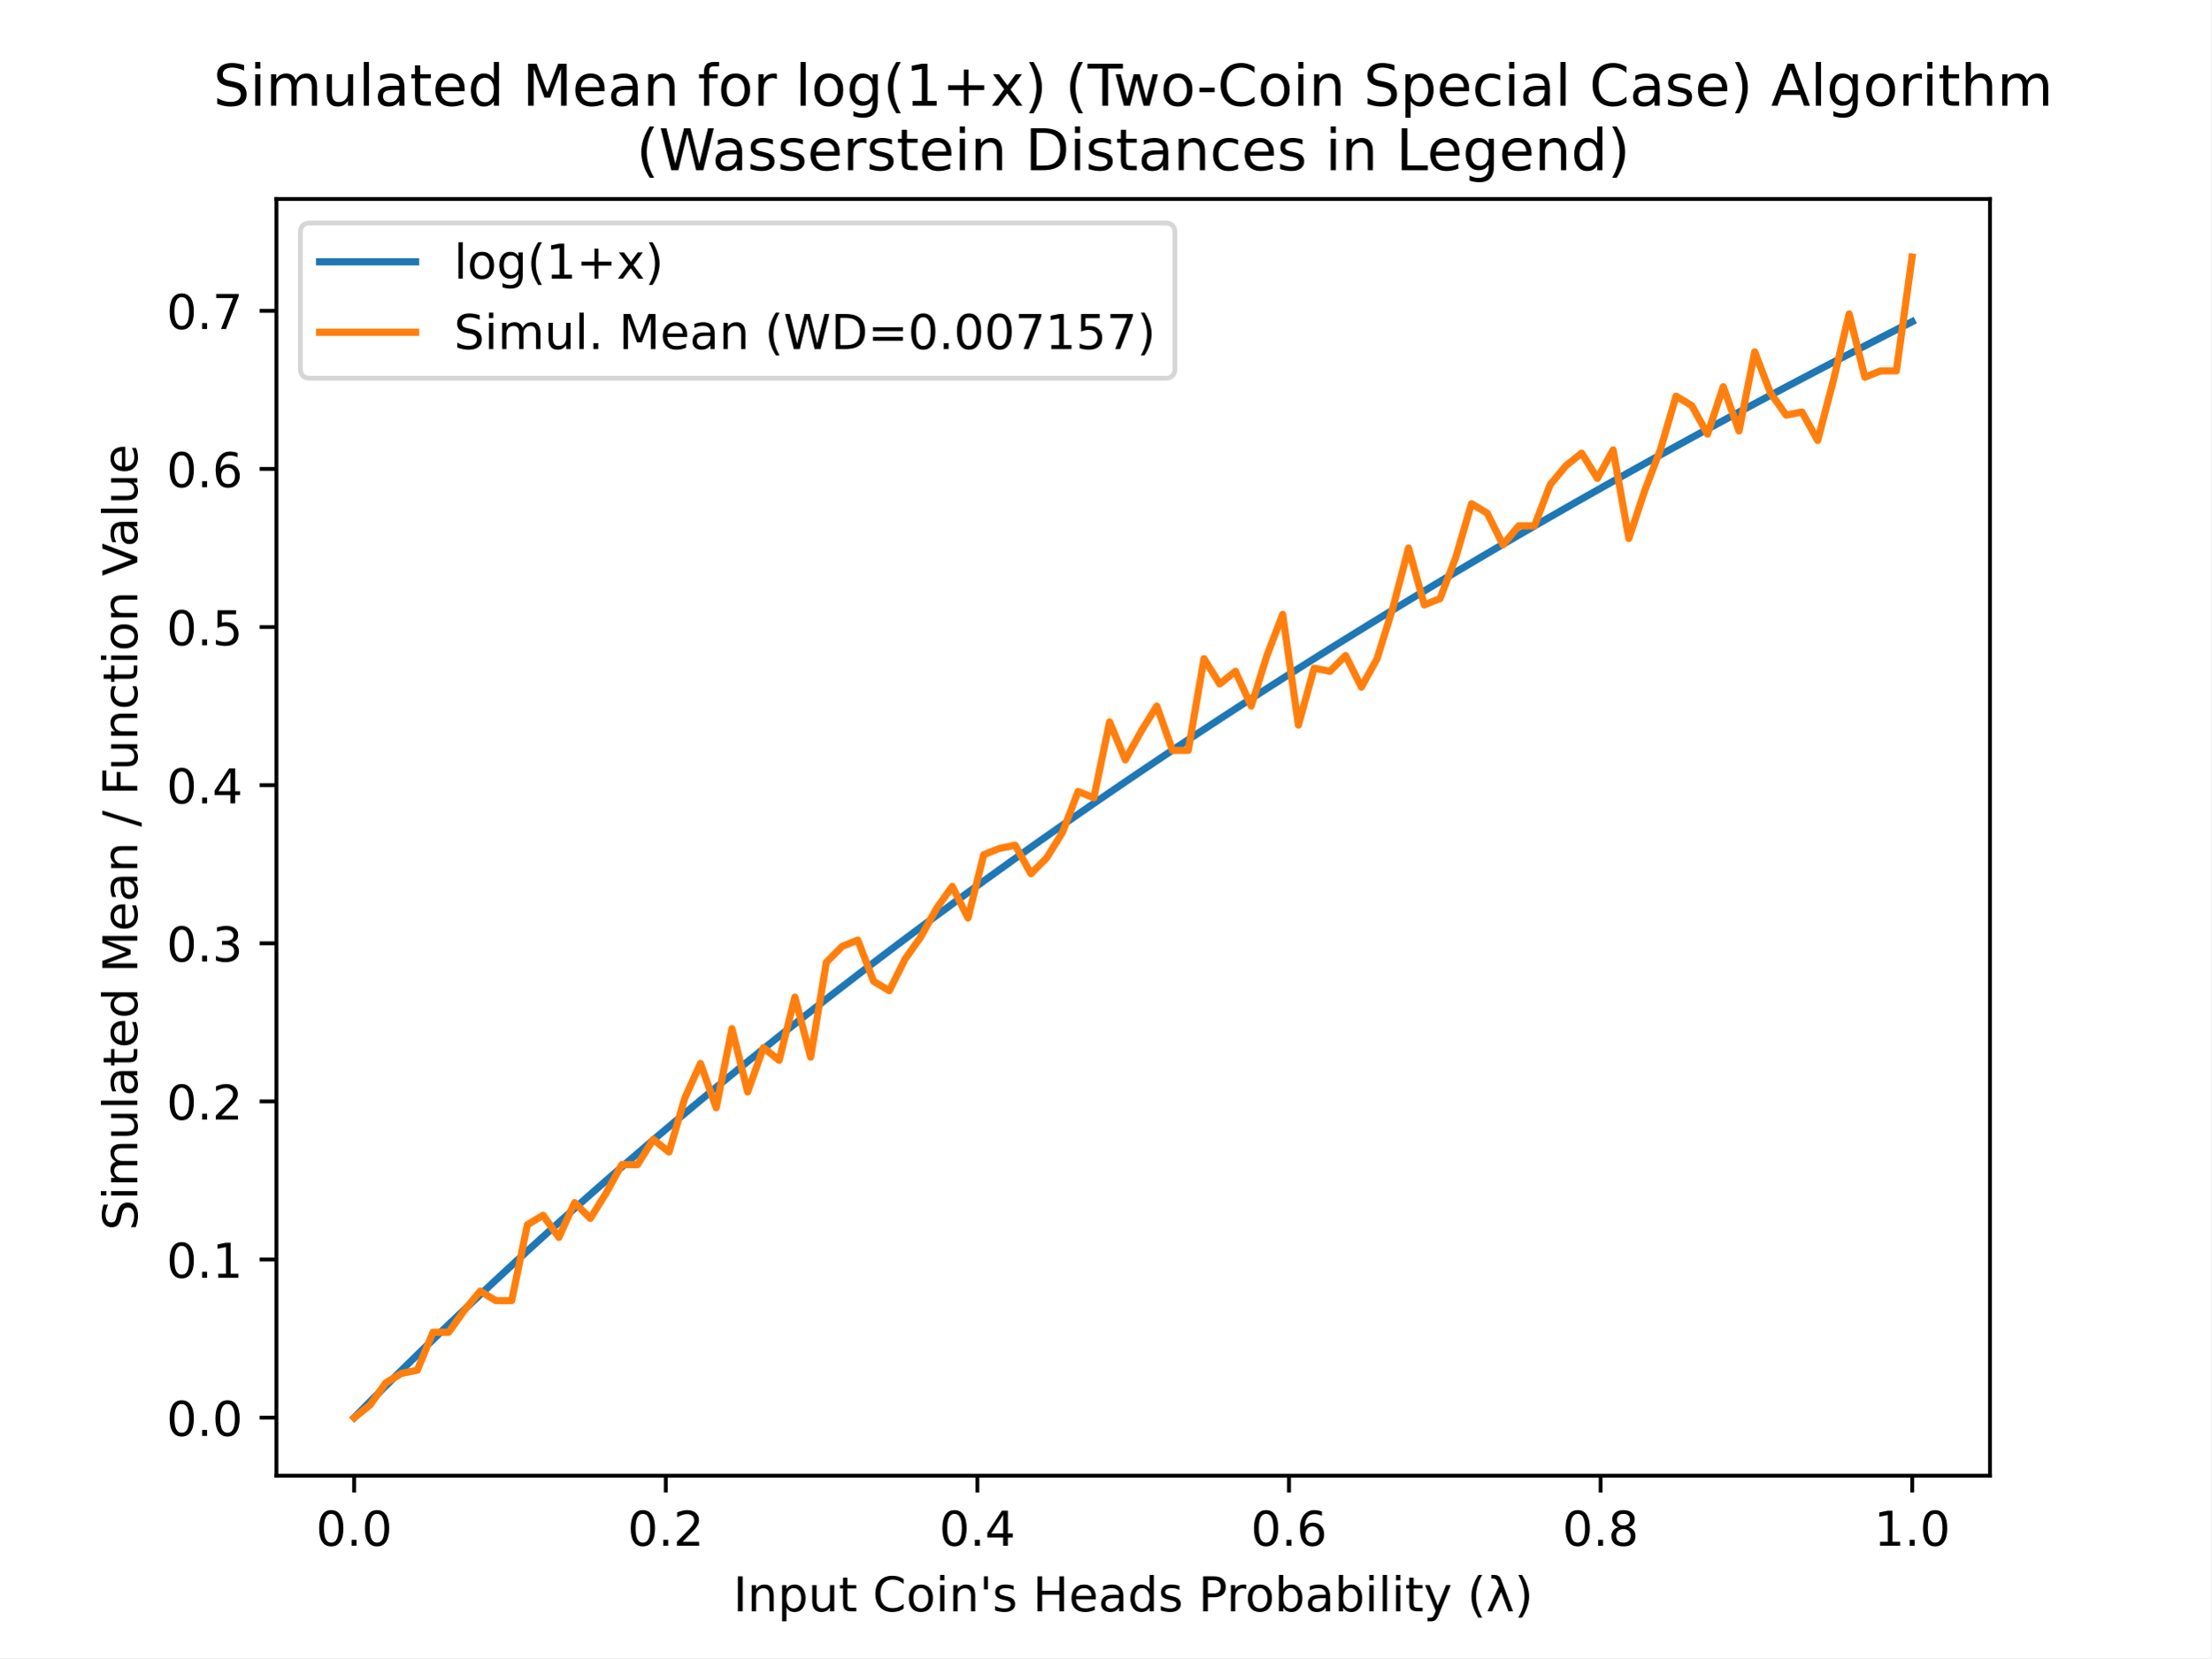
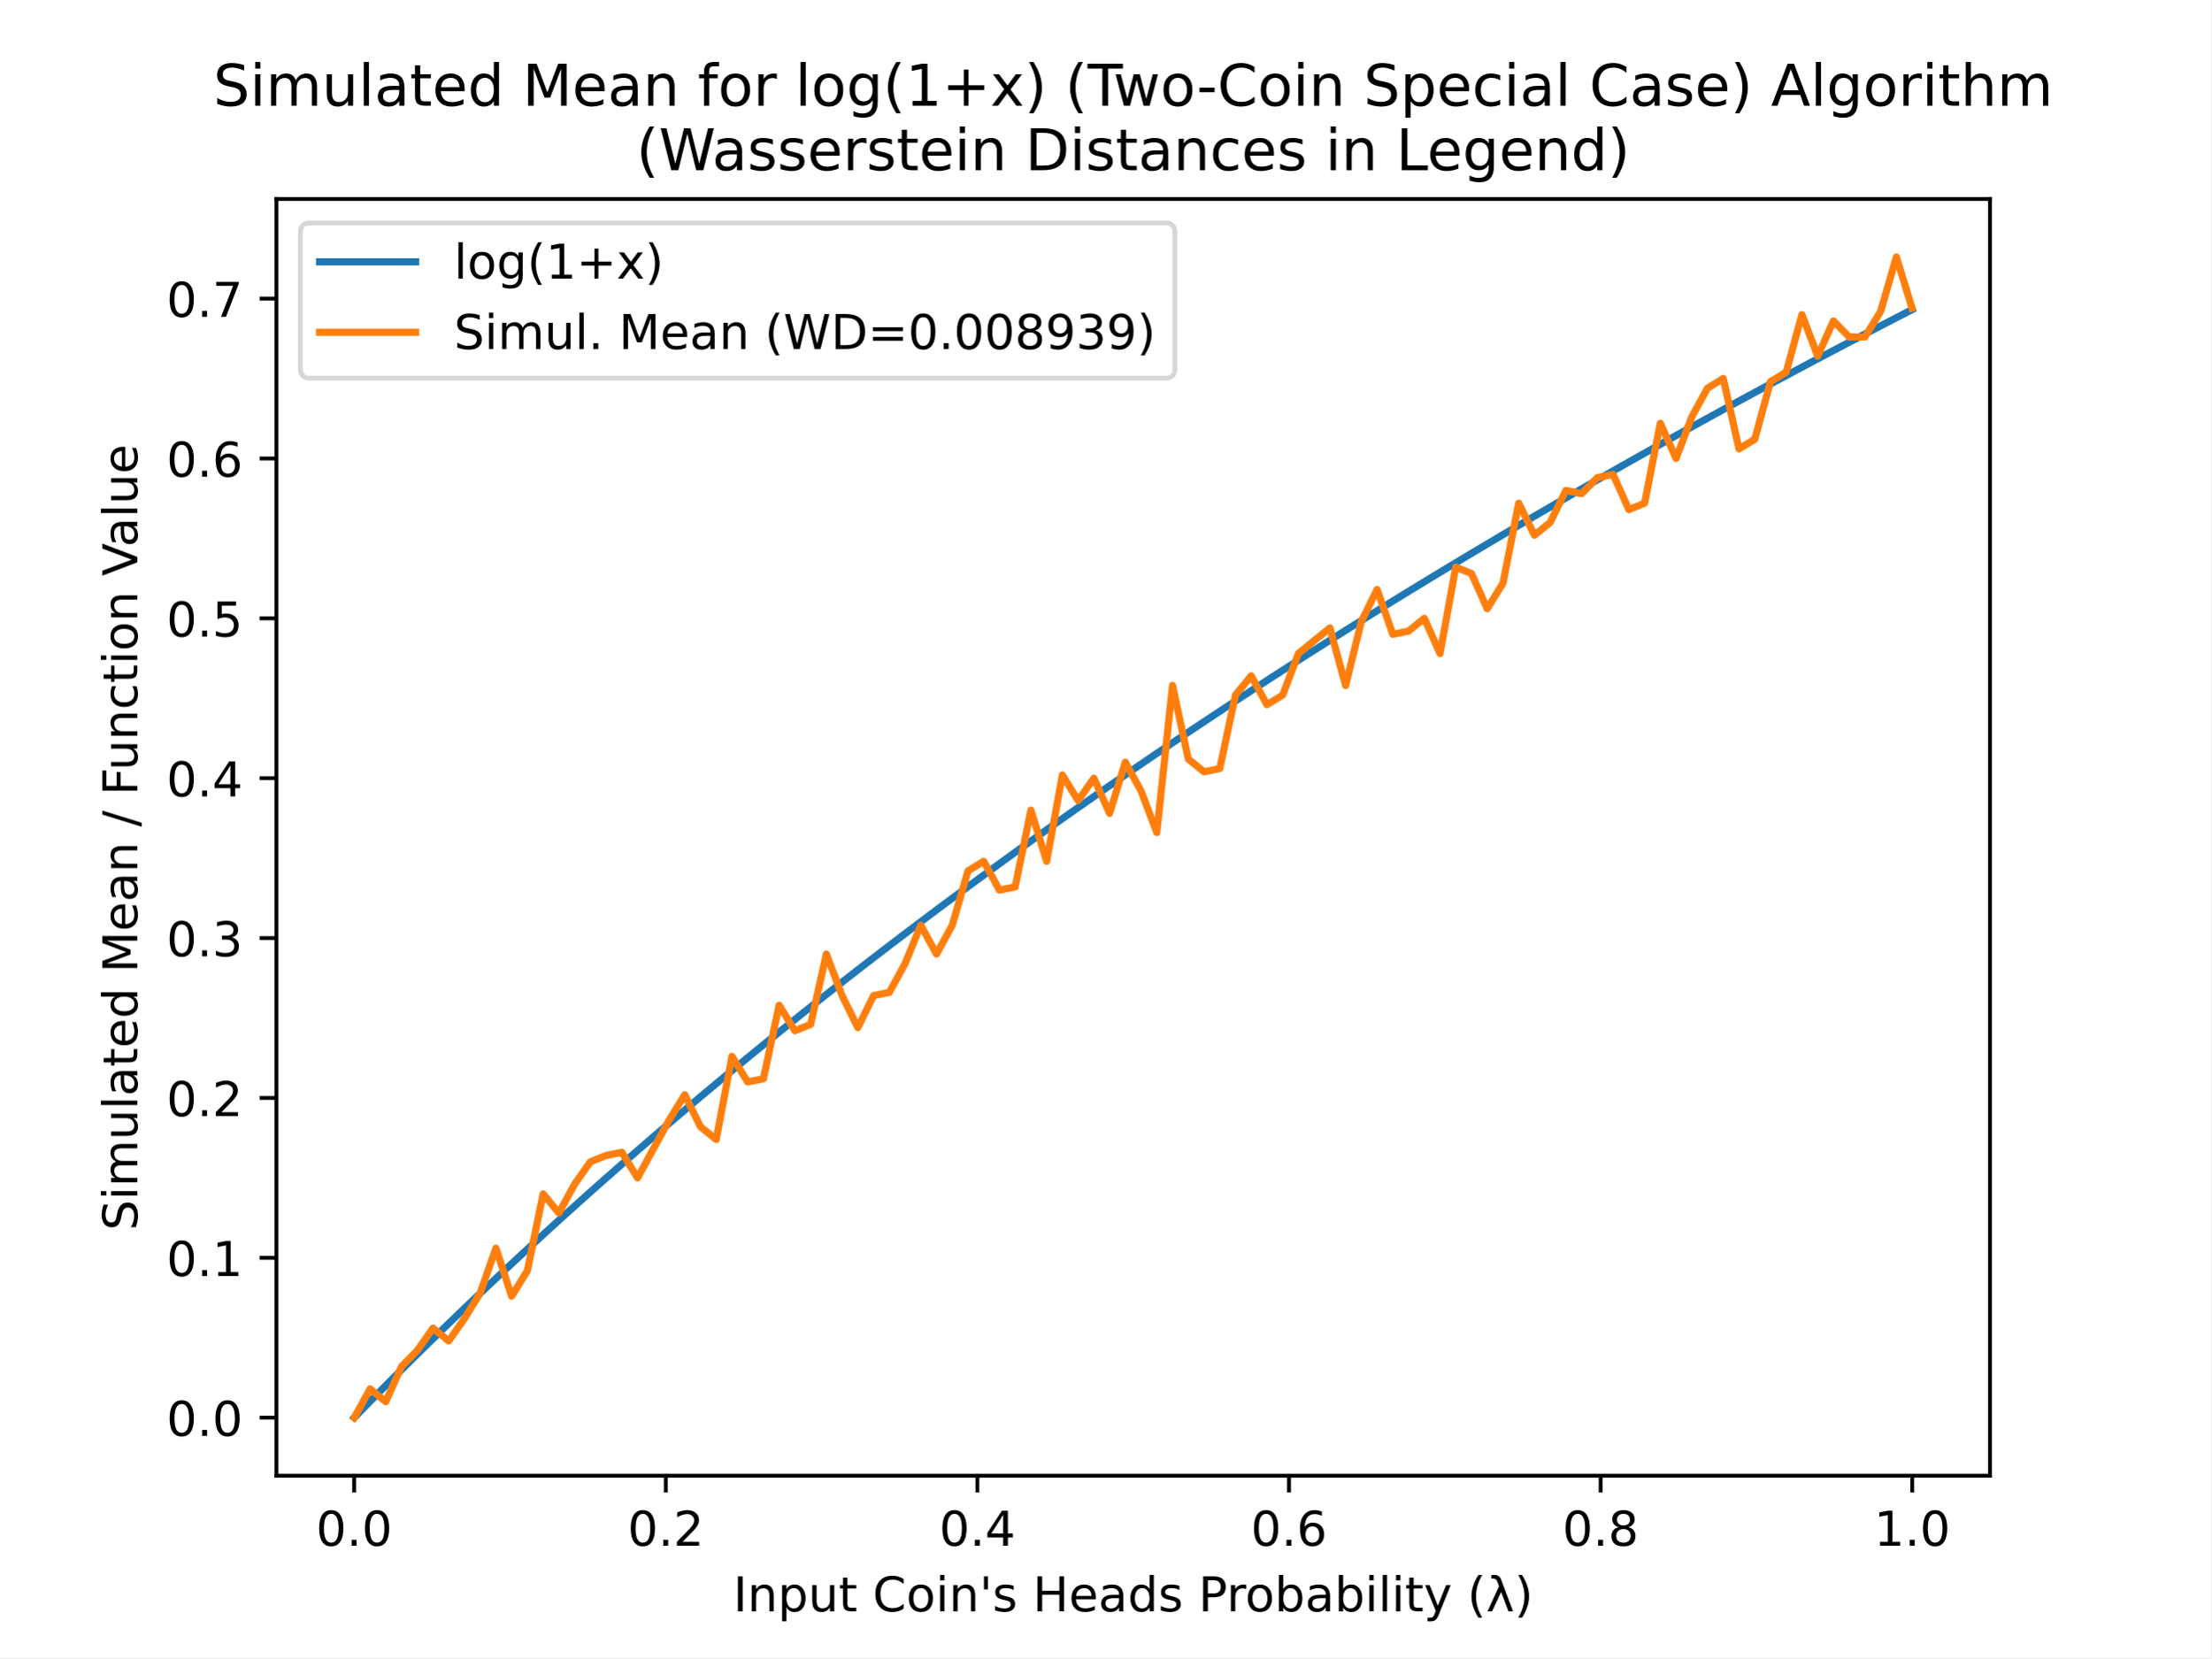
<svg xmlns="http://www.w3.org/2000/svg" xmlns:xlink="http://www.w3.org/1999/xlink" height="345.6pt" version="1.1" viewBox="0 0 460.8 345.6" width="460.8pt">
  <defs>
    <style type="text/css">
*{stroke-linecap:butt;stroke-linejoin:round;}
  </style>
  </defs>
  <g id="figure_1">
    <g id="patch_1">
      <path d="M 0 345.6  L 460.8 345.6  L 460.8 0  L 0 0  z " style="fill:#ffffff;" />
    </g>
    <g id="axes_1">
      <g id="patch_2">
        <path d="M 57.6 307.584  L 414.72 307.584  L 414.72 41.472  L 57.6 41.472  z " style="fill:#ffffff;" />
      </g>
      <g id="matplotlib.axis_1">
        <g id="xtick_1">
          <g id="line2d_1">
            <defs>
-               <path d="M 0 0  L 0 3.5  " id="mdff86a81fb" style="stroke:#000000;stroke-width:0.8;" />
+               <path d="M 0 0  L 0 3.5  " id="m821179e34e" style="stroke:#000000;stroke-width:0.8;" />
            </defs>
            <g>
-               <use style="stroke:#000000;stroke-width:0.8;" x="73.8" xlink:href="#mdff86a81fb" y="307.584" />
+               <use style="stroke:#000000;stroke-width:0.8;" x="73.8" xlink:href="#m821179e34e" y="307.584" />
            </g>
          </g>
          <g id="text_1">
            <text style="font-family:DejaVu Sans;font-size:10px;font-style:normal;font-weight:normal;text-anchor:middle;" transform="rotate(-0, 73.80026, 322.1824)" x="73.8" y="322.182">0.0</text>
          </g>
        </g>
        <g id="xtick_2">
          <g id="line2d_2">
            <g>
-               <use style="stroke:#000000;stroke-width:0.8;" x="138.744" xlink:href="#mdff86a81fb" y="307.584" />
+               <use style="stroke:#000000;stroke-width:0.8;" x="138.744" xlink:href="#m821179e34e" y="307.584" />
            </g>
          </g>
          <g id="text_2">
            <text style="font-family:DejaVu Sans;font-size:10px;font-style:normal;font-weight:normal;text-anchor:middle;" transform="rotate(-0, 138.7442, 322.1824)" x="138.744" y="322.182">0.2</text>
          </g>
        </g>
        <g id="xtick_3">
          <g id="line2d_3">
            <g>
-               <use style="stroke:#000000;stroke-width:0.8;" x="203.688" xlink:href="#mdff86a81fb" y="307.584" />
+               <use style="stroke:#000000;stroke-width:0.8;" x="203.688" xlink:href="#m821179e34e" y="307.584" />
            </g>
          </g>
          <g id="text_3">
            <text style="font-family:DejaVu Sans;font-size:10px;font-style:normal;font-weight:normal;text-anchor:middle;" transform="rotate(-0, 203.6881, 322.1824)" x="203.688" y="322.182">0.4</text>
          </g>
        </g>
        <g id="xtick_4">
          <g id="line2d_4">
            <g>
-               <use style="stroke:#000000;stroke-width:0.8;" x="268.632" xlink:href="#mdff86a81fb" y="307.584" />
+               <use style="stroke:#000000;stroke-width:0.8;" x="268.632" xlink:href="#m821179e34e" y="307.584" />
            </g>
          </g>
          <g id="text_4">
            <text style="font-family:DejaVu Sans;font-size:10px;font-style:normal;font-weight:normal;text-anchor:middle;" transform="rotate(-0, 268.6319, 322.1824)" x="268.632" y="322.182">0.6</text>
          </g>
        </g>
        <g id="xtick_5">
          <g id="line2d_5">
            <g>
-               <use style="stroke:#000000;stroke-width:0.8;" x="333.576" xlink:href="#mdff86a81fb" y="307.584" />
+               <use style="stroke:#000000;stroke-width:0.8;" x="333.576" xlink:href="#m821179e34e" y="307.584" />
            </g>
          </g>
          <g id="text_5">
            <text style="font-family:DejaVu Sans;font-size:10px;font-style:normal;font-weight:normal;text-anchor:middle;" transform="rotate(-0, 333.5758, 322.1824)" x="333.576" y="322.182">0.8</text>
          </g>
        </g>
        <g id="xtick_6">
          <g id="line2d_6">
            <g>
-               <use style="stroke:#000000;stroke-width:0.8;" x="398.52" xlink:href="#mdff86a81fb" y="307.584" />
+               <use style="stroke:#000000;stroke-width:0.8;" x="398.52" xlink:href="#m821179e34e" y="307.584" />
            </g>
          </g>
          <g id="text_6">
            <text style="font-family:DejaVu Sans;font-size:10px;font-style:normal;font-weight:normal;text-anchor:middle;" transform="rotate(-0, 398.5197, 322.1824)" x="398.52" y="322.182">1.0</text>
          </g>
        </g>
        <g id="text_7">
          <text style="font-family:DejaVu Sans;font-size:10px;font-style:normal;font-weight:normal;text-anchor:middle;" transform="rotate(-0, 236.16, 335.8606)" x="236.16" y="335.861">Input Coin's Heads Probability (λ)</text>
        </g>
      </g>
      <g id="matplotlib.axis_2">
        <g id="ytick_1">
          <g id="line2d_7">
            <defs>
-               <path d="M 0 0  L -3.5 0  " id="m46c7c6a686" style="stroke:#000000;stroke-width:0.8;" />
+               <path d="M 0 0  L -3.5 0  " id="m76b27e34f7" style="stroke:#000000;stroke-width:0.8;" />
            </defs>
            <g>
-               <use style="stroke:#000000;stroke-width:0.8;" x="57.6" xlink:href="#m46c7c6a686" y="295.488" />
+               <use style="stroke:#000000;stroke-width:0.8;" x="57.6" xlink:href="#m76b27e34f7" y="295.488" />
            </g>
          </g>
          <g id="text_8">
            <text style="font-family:DejaVu Sans;font-size:10px;font-style:normal;font-weight:normal;text-anchor:end;" transform="rotate(-0, 50.6, 299.2872)" x="50.6" y="299.287">0.0</text>
          </g>
        </g>
        <g id="ytick_2">
          <g id="line2d_8">
            <g>
-               <use style="stroke:#000000;stroke-width:0.8;" x="57.6" xlink:href="#m46c7c6a686" y="262.529" />
+               <use style="stroke:#000000;stroke-width:0.8;" x="57.6" xlink:href="#m76b27e34f7" y="262.166" />
            </g>
          </g>
          <g id="text_9">
-             <text style="font-family:DejaVu Sans;font-size:10px;font-style:normal;font-weight:normal;text-anchor:end;" transform="rotate(-0, 50.6, 266.3281)" x="50.6" y="266.328">0.1</text>
+             <text style="font-family:DejaVu Sans;font-size:10px;font-style:normal;font-weight:normal;text-anchor:end;" transform="rotate(-0, 50.6, 265.9649)" x="50.6" y="265.965">0.1</text>
          </g>
        </g>
        <g id="ytick_3">
          <g id="line2d_9">
            <g>
-               <use style="stroke:#000000;stroke-width:0.8;" x="57.6" xlink:href="#m46c7c6a686" y="229.57" />
+               <use style="stroke:#000000;stroke-width:0.8;" x="57.6" xlink:href="#m76b27e34f7" y="228.843" />
            </g>
          </g>
          <g id="text_10">
-             <text style="font-family:DejaVu Sans;font-size:10px;font-style:normal;font-weight:normal;text-anchor:end;" transform="rotate(-0, 50.6, 233.369)" x="50.6" y="233.369">0.2</text>
+             <text style="font-family:DejaVu Sans;font-size:10px;font-style:normal;font-weight:normal;text-anchor:end;" transform="rotate(-0, 50.6, 232.6426)" x="50.6" y="232.643">0.2</text>
          </g>
        </g>
        <g id="ytick_4">
          <g id="line2d_10">
            <g>
-               <use style="stroke:#000000;stroke-width:0.8;" x="57.6" xlink:href="#m46c7c6a686" y="196.611" />
+               <use style="stroke:#000000;stroke-width:0.8;" x="57.6" xlink:href="#m76b27e34f7" y="195.521" />
            </g>
          </g>
          <g id="text_11">
-             <text style="font-family:DejaVu Sans;font-size:10px;font-style:normal;font-weight:normal;text-anchor:end;" transform="rotate(-0, 50.6, 200.4098)" x="50.6" y="200.41">0.3</text>
+             <text style="font-family:DejaVu Sans;font-size:10px;font-style:normal;font-weight:normal;text-anchor:end;" transform="rotate(-0, 50.6, 199.3203)" x="50.6" y="199.32">0.3</text>
          </g>
        </g>
        <g id="ytick_5">
          <g id="line2d_11">
            <g>
-               <use style="stroke:#000000;stroke-width:0.8;" x="57.6" xlink:href="#m46c7c6a686" y="163.651" />
+               <use style="stroke:#000000;stroke-width:0.8;" x="57.6" xlink:href="#m76b27e34f7" y="162.199" />
            </g>
          </g>
          <g id="text_12">
-             <text style="font-family:DejaVu Sans;font-size:10px;font-style:normal;font-weight:normal;text-anchor:end;" transform="rotate(-0, 50.6, 167.4507)" x="50.6" y="167.451">0.4</text>
+             <text style="font-family:DejaVu Sans;font-size:10px;font-style:normal;font-weight:normal;text-anchor:end;" transform="rotate(-0, 50.6, 165.998)" x="50.6" y="165.998">0.4</text>
          </g>
        </g>
        <g id="ytick_6">
          <g id="line2d_12">
            <g>
-               <use style="stroke:#000000;stroke-width:0.8;" x="57.6" xlink:href="#m46c7c6a686" y="130.692" />
+               <use style="stroke:#000000;stroke-width:0.8;" x="57.6" xlink:href="#m76b27e34f7" y="128.876" />
            </g>
          </g>
          <g id="text_13">
-             <text style="font-family:DejaVu Sans;font-size:10px;font-style:normal;font-weight:normal;text-anchor:end;" transform="rotate(-0, 50.6, 134.4916)" x="50.6" y="134.492">0.5</text>
+             <text style="font-family:DejaVu Sans;font-size:10px;font-style:normal;font-weight:normal;text-anchor:end;" transform="rotate(-0, 50.6, 132.6756)" x="50.6" y="132.676">0.5</text>
          </g>
        </g>
        <g id="ytick_7">
          <g id="line2d_13">
            <g>
-               <use style="stroke:#000000;stroke-width:0.8;" x="57.6" xlink:href="#m46c7c6a686" y="97.733" />
+               <use style="stroke:#000000;stroke-width:0.8;" x="57.6" xlink:href="#m76b27e34f7" y="95.554" />
            </g>
          </g>
          <g id="text_14">
-             <text style="font-family:DejaVu Sans;font-size:10px;font-style:normal;font-weight:normal;text-anchor:end;" transform="rotate(-0, 50.6, 101.5324)" x="50.6" y="101.532">0.6</text>
+             <text style="font-family:DejaVu Sans;font-size:10px;font-style:normal;font-weight:normal;text-anchor:end;" transform="rotate(-0, 50.6, 99.35333)" x="50.6" y="99.353">0.6</text>
          </g>
        </g>
        <g id="ytick_8">
          <g id="line2d_14">
            <g>
-               <use style="stroke:#000000;stroke-width:0.8;" x="57.6" xlink:href="#m46c7c6a686" y="64.774" />
+               <use style="stroke:#000000;stroke-width:0.8;" x="57.6" xlink:href="#m76b27e34f7" y="62.232" />
            </g>
          </g>
          <g id="text_15">
-             <text style="font-family:DejaVu Sans;font-size:10px;font-style:normal;font-weight:normal;text-anchor:end;" transform="rotate(-0, 50.6, 68.57332)" x="50.6" y="68.573">0.7</text>
+             <text style="font-family:DejaVu Sans;font-size:10px;font-style:normal;font-weight:normal;text-anchor:end;" transform="rotate(-0, 50.6, 66.03102)" x="50.6" y="66.031">0.7</text>
          </g>
        </g>
        <g id="text_16">
          <text style="font-family:DejaVu Sans;font-size:10px;font-style:normal;font-weight:normal;text-anchor:middle;" transform="rotate(-90, 28.61719, 174.528)" x="28.617" y="174.528">Simulated Mean / Function Value</text>
        </g>
      </g>
      <g id="line2d_15">
-         <path clip-path="url(#pf5318f62ef)" d="M 73.833 295.455  L 77.112 292.144  L 80.391 288.865  L 83.671 285.619  L 86.95 282.404  L 90.229 279.22  L 93.509 276.067  L 96.788 272.944  L 100.067 269.85  L 103.347 266.785  L 106.626 263.748  L 109.905 260.739  L 113.185 257.757  L 116.464 254.802  L 119.743 251.873  L 123.023 248.97  L 126.302 246.092  L 129.581 243.239  L 132.861 240.411  L 136.14 237.606  L 139.42 234.826  L 142.699 232.068  L 145.978 229.334  L 149.258 226.622  L 152.537 223.932  L 155.816 221.264  L 159.096 218.617  L 162.375 215.991  L 165.654 213.386  L 168.934 210.802  L 172.213 208.238  L 175.492 205.693  L 178.772 203.168  L 182.051 200.662  L 185.33 198.175  L 188.61 195.707  L 191.889 193.257  L 195.168 190.825  L 198.448 188.411  L 201.727 186.015  L 205.006 183.635  L 208.286 181.273  L 211.565 178.928  L 214.844 176.599  L 218.124 174.287  L 221.403 171.99  L 224.682 169.71  L 227.962 167.445  L 231.241 165.196  L 234.52 162.962  L 237.8 160.743  L 241.079 158.538  L 244.358 156.349  L 247.638 154.174  L 250.917 152.013  L 254.196 149.866  L 257.476 147.733  L 260.755 145.614  L 264.034 143.508  L 267.314 141.416  L 270.593 139.337  L 273.872 137.271  L 277.152 135.218  L 280.431 133.178  L 283.71 131.15  L 286.99 129.134  L 290.269 127.131  L 293.548 125.14  L 296.828 123.161  L 300.107 121.193  L 303.386 119.238  L 306.666 117.293  L 309.945 115.361  L 313.224 113.439  L 316.504 111.529  L 319.783 109.629  L 323.062 107.741  L 326.342 105.863  L 329.621 103.996  L 332.9 102.14  L 336.18 100.294  L 339.459 98.458  L 342.739 96.632  L 346.018 94.816  L 349.297 93.011  L 352.577 91.215  L 355.856 89.429  L 359.135 87.652  L 362.415 85.885  L 365.694 84.128  L 368.973 82.379  L 372.253 80.64  L 375.532 78.911  L 378.811 77.19  L 382.091 75.478  L 385.37 73.775  L 388.649 72.08  L 391.929 70.395  L 395.208 68.718  L 398.487 67.049  " style="fill:none;stroke:#1f77b4;stroke-linecap:square;stroke-width:1.5;" />
+         <path clip-path="url(#p60f573dfbd)" d="M 73.833 295.455  L 77.112 292.107  L 80.391 288.792  L 83.671 285.51  L 86.95 282.26  L 90.229 279.041  L 93.509 275.853  L 96.788 272.696  L 100.067 269.568  L 103.347 266.469  L 106.626 263.398  L 109.905 260.356  L 113.185 257.341  L 116.464 254.354  L 119.743 251.392  L 123.023 248.457  L 126.302 245.548  L 129.581 242.663  L 132.861 239.804  L 136.14 236.969  L 139.42 234.157  L 142.699 231.369  L 145.978 228.605  L 149.258 225.863  L 152.537 223.143  L 155.816 220.446  L 159.096 217.77  L 162.375 215.115  L 165.654 212.482  L 168.934 209.869  L 172.213 207.276  L 175.492 204.704  L 178.772 202.151  L 182.051 199.617  L 185.33 197.103  L 188.61 194.607  L 191.889 192.131  L 195.168 189.672  L 198.448 187.231  L 201.727 184.808  L 205.006 182.403  L 208.286 180.015  L 211.565 177.643  L 214.844 175.289  L 218.124 172.951  L 221.403 170.629  L 224.682 168.324  L 227.962 166.034  L 231.241 163.76  L 234.52 161.501  L 237.8 159.258  L 241.079 157.029  L 244.358 154.816  L 247.638 152.617  L 250.917 150.432  L 254.196 148.261  L 257.476 146.105  L 260.755 143.963  L 264.034 141.834  L 267.314 139.718  L 270.593 137.616  L 273.872 135.528  L 277.152 133.452  L 280.431 131.389  L 283.71 129.339  L 286.99 127.301  L 290.269 125.276  L 293.548 123.263  L 296.828 121.262  L 300.107 119.273  L 303.386 117.295  L 306.666 115.33  L 309.945 113.376  L 313.224 111.433  L 316.504 109.502  L 319.783 107.581  L 323.062 105.672  L 326.342 103.774  L 329.621 101.886  L 332.9 100.009  L 336.18 98.143  L 339.459 96.287  L 342.739 94.441  L 346.018 92.605  L 349.297 90.779  L 352.577 88.964  L 355.856 87.158  L 359.135 85.362  L 362.415 83.576  L 365.694 81.799  L 368.973 80.031  L 372.253 78.273  L 375.532 76.524  L 378.811 74.784  L 382.091 73.053  L 385.37 71.332  L 388.649 69.619  L 391.929 67.914  L 395.208 66.219  L 398.487 64.532  " style="fill:none;stroke:#1f77b4;stroke-linecap:square;stroke-width:1.5;" />
      </g>
      <g id="line2d_16">
-         <path clip-path="url(#pf5318f62ef)" d="M 73.833 295.488  L 77.112 292.851  L 80.391 288.237  L 83.671 286.259  L 86.95 285.6  L 90.229 277.69  L 93.509 277.69  L 96.788 273.076  L 100.067 269.121  L 103.347 271.098  L 106.626 271.098  L 109.905 255.278  L 113.185 253.3  L 116.464 257.915  L 119.743 250.664  L 123.023 253.959  L 126.302 248.686  L 129.581 242.753  L 132.861 242.753  L 136.14 237.48  L 139.42 240.117  L 142.699 228.911  L 145.978 221.66  L 149.258 230.888  L 152.537 214.409  L 155.816 227.592  L 159.096 218.364  L 162.375 221  L 165.654 207.817  L 168.934 220.341  L 172.213 200.566  L 175.492 197.27  L 178.772 195.951  L 182.051 204.521  L 185.33 206.498  L 188.61 199.907  L 191.889 195.292  L 195.168 189.36  L 198.448 184.745  L 201.727 191.337  L 205.006 178.154  L 208.286 176.835  L 211.565 176.176  L 214.844 182.109  L 218.124 178.813  L 221.403 173.539  L 224.682 164.97  L 227.962 166.288  L 231.241 150.468  L 234.52 158.378  L 237.8 152.445  L 241.079 147.172  L 244.358 156.4  L 247.638 156.4  L 250.917 137.284  L 254.196 142.558  L 257.476 139.921  L 260.755 147.172  L 264.034 136.625  L 267.314 128.056  L 270.593 151.127  L 273.872 139.262  L 277.152 139.921  L 280.431 136.625  L 283.71 143.217  L 286.99 137.284  L 290.269 126.737  L 293.548 114.213  L 296.828 126.078  L 300.107 124.76  L 303.386 116.19  L 306.666 104.984  L 309.945 106.962  L 313.224 113.554  L 316.504 109.599  L 319.783 109.599  L 323.062 101.029  L 326.342 97.074  L 329.621 94.437  L 332.9 99.711  L 336.18 93.778  L 339.459 112.235  L 342.739 102.348  L 346.018 93.778  L 349.297 82.572  L 352.577 84.55  L 355.856 90.482  L 359.135 80.594  L 362.415 89.823  L 365.694 73.343  L 368.973 81.913  L 372.253 86.527  L 375.532 85.868  L 378.811 91.801  L 382.091 79.276  L 385.37 65.433  L 388.649 78.617  L 391.929 77.299  L 395.208 77.299  L 398.487 53.568  " style="fill:none;stroke:#ff7f0e;stroke-linecap:square;stroke-width:1.5;" />
+         <path clip-path="url(#p60f573dfbd)" d="M 73.833 295.488  L 77.112 289.49  L 80.391 292.156  L 83.671 284.825  L 86.95 281.493  L 90.229 276.828  L 93.509 279.493  L 96.788 274.828  L 100.067 269.497  L 103.347 260.166  L 106.626 270.163  L 109.905 264.831  L 113.185 248.837  L 116.464 252.835  L 119.743 246.837  L 123.023 242.172  L 126.302 240.839  L 129.581 240.173  L 132.861 245.505  L 136.14 239.507  L 139.42 233.508  L 142.699 228.177  L 145.978 234.841  L 149.258 237.507  L 152.537 220.18  L 155.816 225.511  L 159.096 224.845  L 162.375 209.516  L 165.654 214.848  L 168.934 213.515  L 172.213 198.853  L 175.492 207.517  L 178.772 214.182  L 182.051 207.517  L 185.33 206.851  L 188.61 200.853  L 191.889 192.855  L 195.168 198.853  L 198.448 192.855  L 201.727 181.526  L 205.006 179.526  L 208.286 185.524  L 211.565 184.858  L 214.844 168.863  L 218.124 179.526  L 221.403 161.532  L 224.682 166.864  L 227.962 162.199  L 231.241 169.53  L 234.52 158.867  L 237.8 164.865  L 241.079 173.528  L 244.358 142.872  L 247.638 158.2  L 250.917 160.866  L 254.196 160.199  L 257.476 144.871  L 260.755 140.872  L 264.034 146.87  L 267.314 144.871  L 270.593 136.207  L 273.872 133.542  L 277.152 130.876  L 280.431 142.872  L 283.71 129.543  L 286.99 122.878  L 290.269 132.209  L 293.548 131.542  L 296.828 128.876  L 300.107 136.207  L 303.386 118.213  L 306.666 119.546  L 309.945 126.877  L 313.224 121.546  L 316.504 104.884  L 319.783 111.549  L 323.062 108.883  L 326.342 102.219  L 329.621 102.885  L 332.9 99.553  L 336.18 98.886  L 339.459 106.217  L 342.739 104.884  L 346.018 88.223  L 349.297 95.554  L 352.577 86.89  L 355.856 80.892  L 359.135 78.893  L 362.415 93.555  L 365.694 91.555  L 368.973 79.559  L 372.253 77.56  L 375.532 65.564  L 378.811 74.228  L 382.091 66.897  L 385.37 70.229  L 388.649 70.229  L 391.929 64.898  L 395.208 53.568  L 398.487 64.231  " style="fill:none;stroke:#ff7f0e;stroke-linecap:square;stroke-width:1.5;" />
      </g>
      <g id="patch_3">
        <path d="M 57.6 307.584  L 57.6 41.472  " style="fill:none;stroke:#000000;stroke-linecap:square;stroke-linejoin:miter;stroke-width:0.8;" />
      </g>
      <g id="patch_4">
        <path d="M 414.72 307.584  L 414.72 41.472  " style="fill:none;stroke:#000000;stroke-linecap:square;stroke-linejoin:miter;stroke-width:0.8;" />
      </g>
      <g id="patch_5">
        <path d="M 57.6 307.584  L 414.72 307.584  " style="fill:none;stroke:#000000;stroke-linecap:square;stroke-linejoin:miter;stroke-width:0.8;" />
      </g>
      <g id="patch_6">
        <path d="M 57.6 41.472  L 414.72 41.472  " style="fill:none;stroke:#000000;stroke-linecap:square;stroke-linejoin:miter;stroke-width:0.8;" />
      </g>
      <g id="text_17">
        <text style="font-family:DejaVu Sans;font-size:12px;font-style:normal;font-weight:normal;" transform="translate(44.43844 22.03462)">Simulated Mean for log(1+x) (Two-Coin Special Case) Algorithm</text>
        <text style="font-family:DejaVu Sans;font-size:12px;font-style:normal;font-weight:normal;" transform="translate(132.6094 35.472)">(Wasserstein Distances in Legend)</text>
      </g>
      <g id="legend_1">
        <g id="patch_7">
          <path d="M 64.6 78.828  L 242.85 78.828  Q 244.85 78.828 244.85 76.828  L 244.85 48.472  Q 244.85 46.472 242.85 46.472  L 64.6 46.472  Q 62.6 46.472 62.6 48.472  L 62.6 76.828  Q 62.6 78.828 64.6 78.828  z " style="fill:#ffffff;opacity:0.8;stroke:#cccccc;stroke-linejoin:miter;" />
        </g>
        <g id="line2d_17">
          <path d="M 66.6 54.57  L 86.6 54.57  " style="fill:none;stroke:#1f77b4;stroke-linecap:square;stroke-width:1.5;" />
        </g>
        <g id="line2d_18" />
        <g id="text_18">
          <text style="font-family:DejaVu Sans;font-size:10px;font-style:normal;font-weight:normal;text-anchor:start;" transform="rotate(-0, 94.6, 58.07044)" x="94.6" y="58.07">log(1+x)</text>
        </g>
        <g id="line2d_19">
          <path d="M 66.6 69.249  L 86.6 69.249  " style="fill:none;stroke:#ff7f0e;stroke-linecap:square;stroke-width:1.5;" />
        </g>
        <g id="line2d_20" />
        <g id="text_19">
-           <text style="font-family:DejaVu Sans;font-size:10px;font-style:normal;font-weight:normal;text-anchor:start;" transform="rotate(-0, 94.6, 72.74856)" x="94.6" y="72.749">Simul. Mean (WD=0.007157)</text>
+           <text style="font-family:DejaVu Sans;font-size:10px;font-style:normal;font-weight:normal;text-anchor:start;" transform="rotate(-0, 94.6, 72.74856)" x="94.6" y="72.749">Simul. Mean (WD=0.008939)</text>
        </g>
      </g>
    </g>
  </g>
  <defs>
-     <clipPath id="pf5318f62ef">
+     <clipPath id="p60f573dfbd">
      <rect height="266.112" width="357.12" x="57.6" y="41.472" />
    </clipPath>
  </defs>
</svg>
